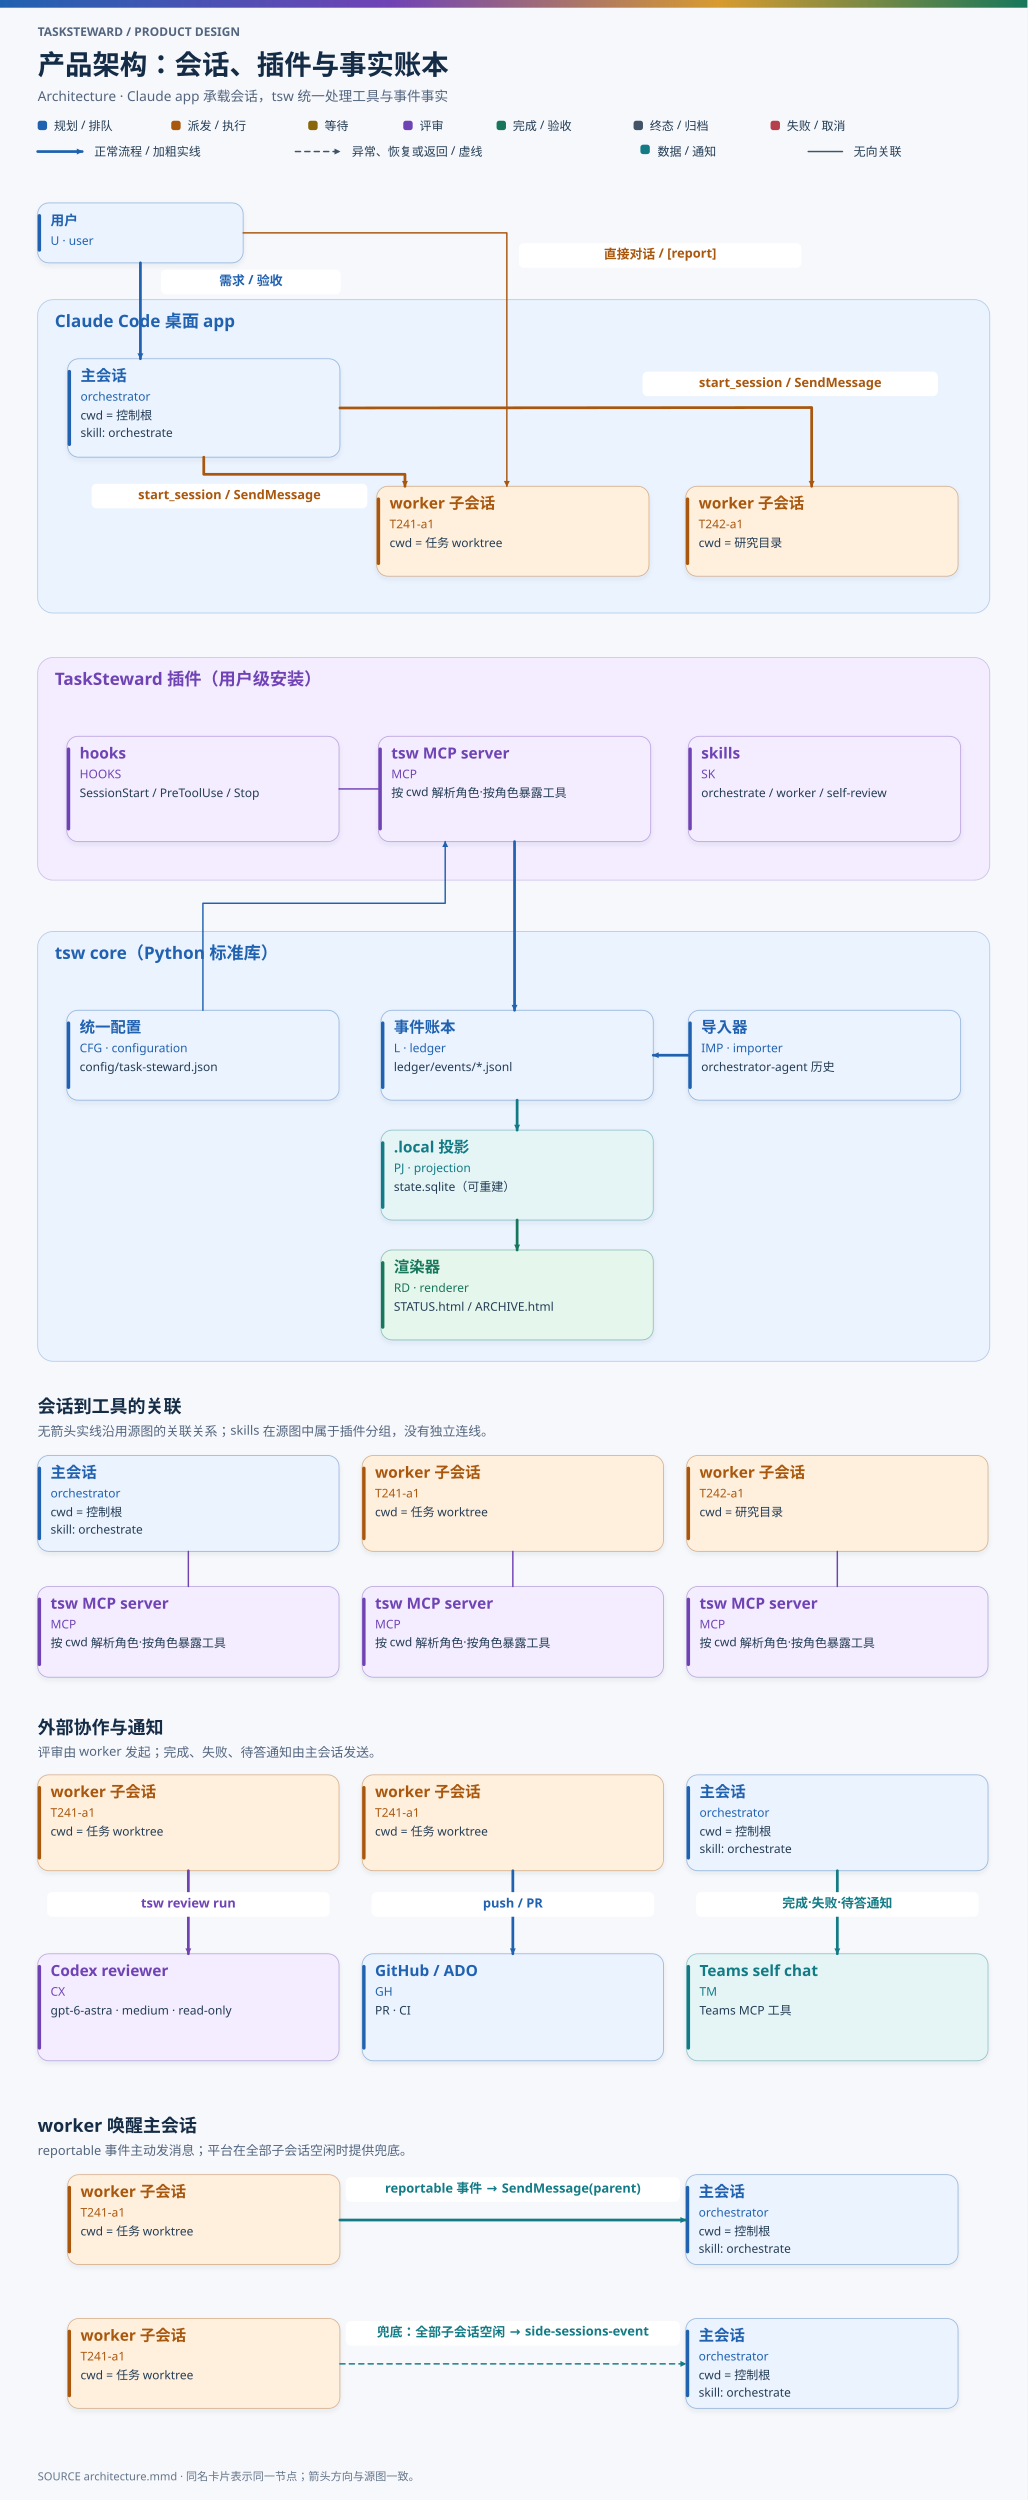
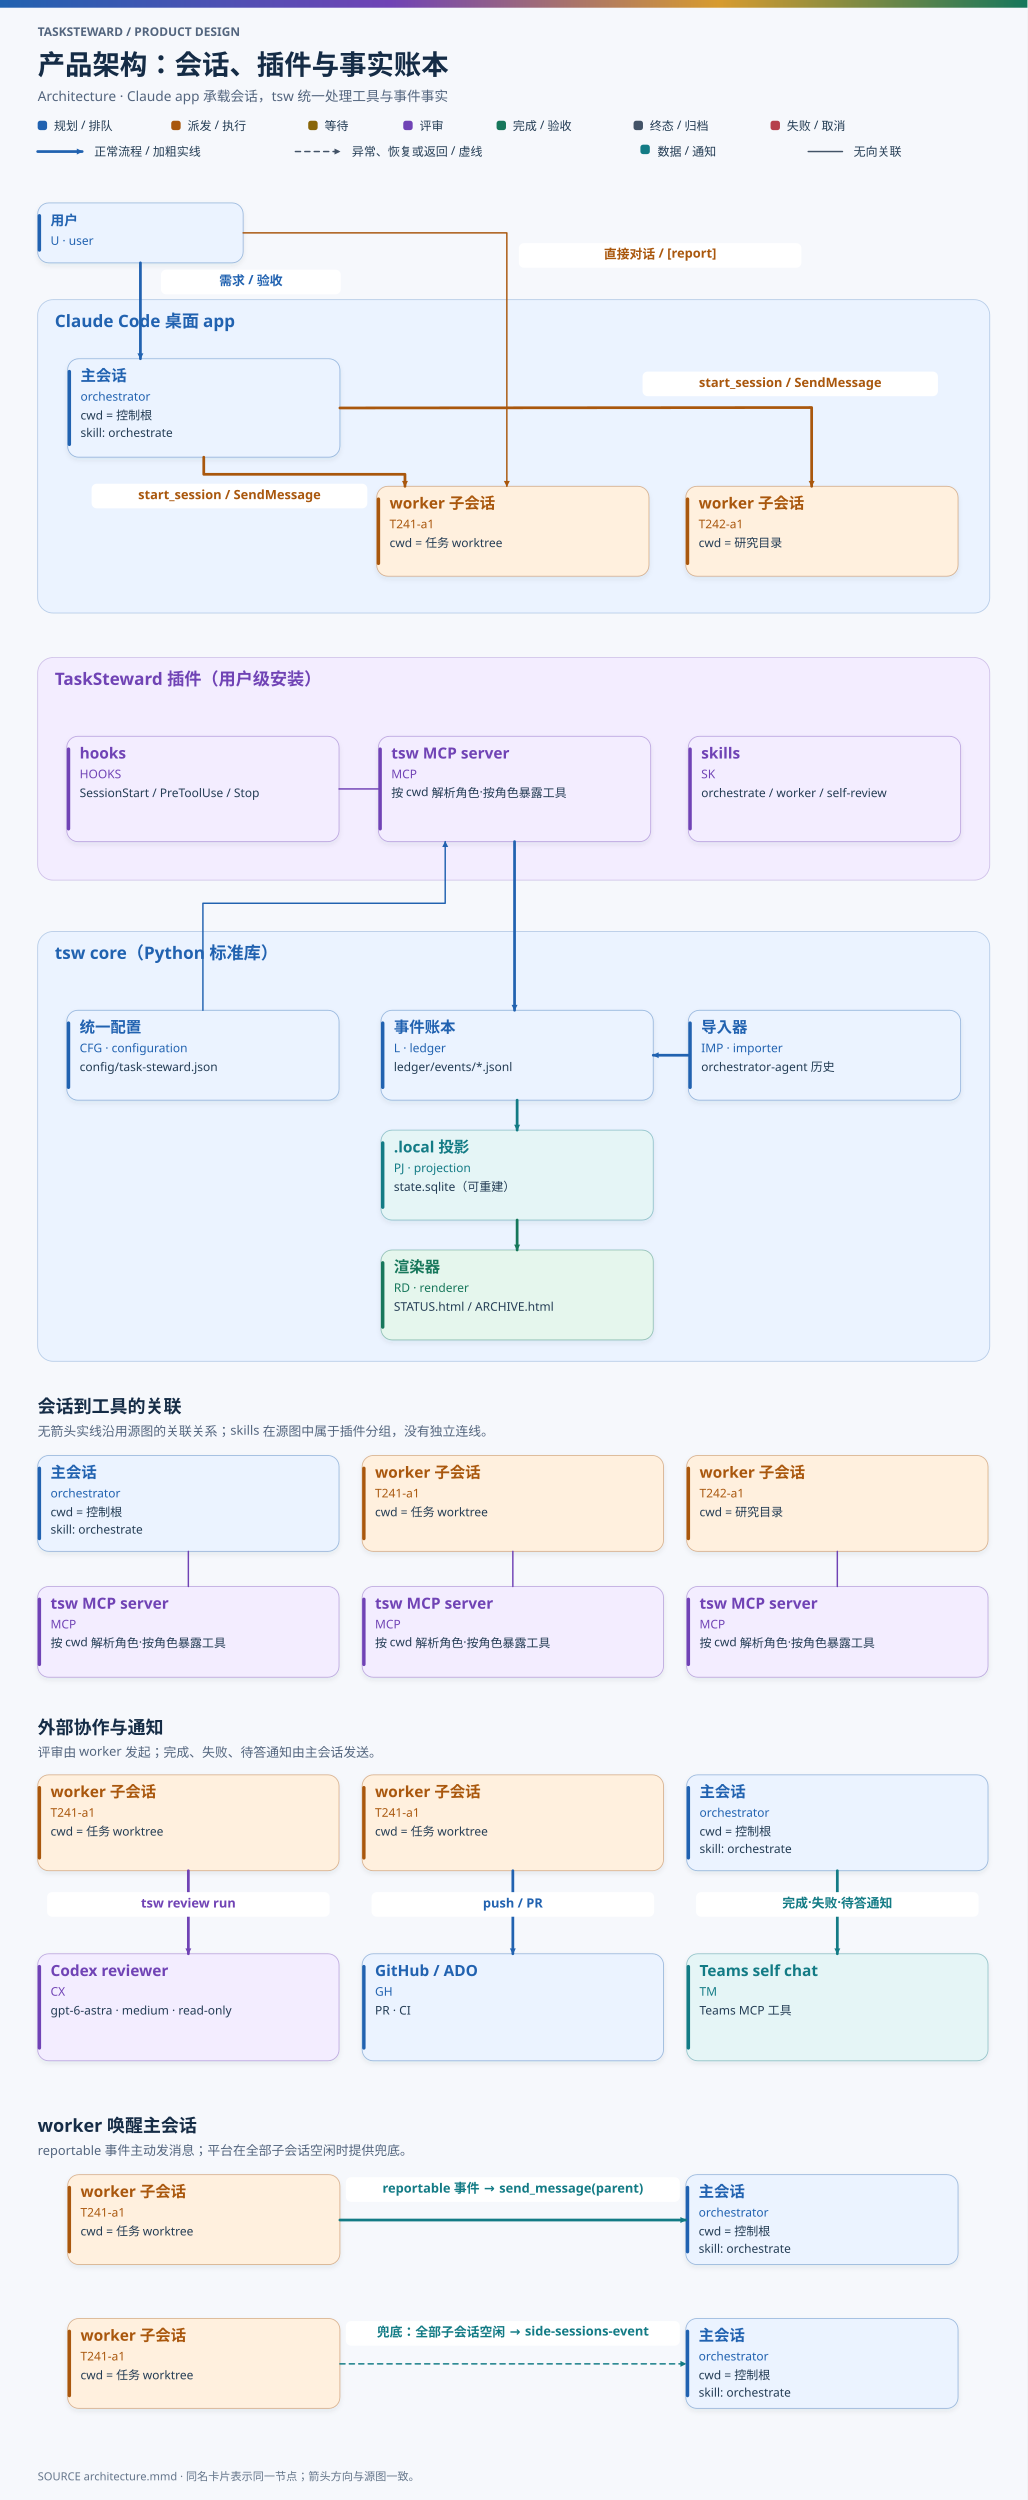
<svg xmlns="http://www.w3.org/2000/svg" width="1200" height="2920" viewBox="0 0 1200 2920" role="img" aria-labelledby="architecture-title" font-family="Segoe UI, Microsoft YaHei, sans-serif">
  <defs>
    <linearGradient id="architecture-header">
      <stop stop-color="#2162B0" />
      <stop offset=".38" stop-color="#7043B5" />
      <stop offset=".7" stop-color="#D79B2F" />
      <stop offset="1" stop-color="#17775B" />
    </linearGradient>
    <filter id="architecture-shadow" x="-10%" y="-20%" width="120%" height="150%">
      <feDropShadow dx="0" dy="3" stdDeviation="3" flood-color="#19334F" flood-opacity=".08" />
    </filter>
    <marker id="architecture-arrow-blue" viewBox="0 0 10 10" refX="9" refY="5" markerWidth="7" markerHeight="7" orient="auto-start-reverse" markerUnits="userSpaceOnUse">
      <path d="M 0 0 L 10 5 L 0 10 z" fill="#2162B0" />
    </marker>
    <marker id="architecture-arrow-orange" viewBox="0 0 10 10" refX="9" refY="5" markerWidth="7" markerHeight="7" orient="auto-start-reverse" markerUnits="userSpaceOnUse">
      <path d="M 0 0 L 10 5 L 0 10 z" fill="#A9570D" />
    </marker>
    <marker id="architecture-arrow-yellow" viewBox="0 0 10 10" refX="9" refY="5" markerWidth="7" markerHeight="7" orient="auto-start-reverse" markerUnits="userSpaceOnUse">
      <path d="M 0 0 L 10 5 L 0 10 z" fill="#896609" />
    </marker>
    <marker id="architecture-arrow-purple" viewBox="0 0 10 10" refX="9" refY="5" markerWidth="7" markerHeight="7" orient="auto-start-reverse" markerUnits="userSpaceOnUse">
      <path d="M 0 0 L 10 5 L 0 10 z" fill="#7043B5" />
    </marker>
    <marker id="architecture-arrow-green" viewBox="0 0 10 10" refX="9" refY="5" markerWidth="7" markerHeight="7" orient="auto-start-reverse" markerUnits="userSpaceOnUse">
      <path d="M 0 0 L 10 5 L 0 10 z" fill="#17775B" />
    </marker>
    <marker id="architecture-arrow-slate" viewBox="0 0 10 10" refX="9" refY="5" markerWidth="7" markerHeight="7" orient="auto-start-reverse" markerUnits="userSpaceOnUse">
      <path d="M 0 0 L 10 5 L 0 10 z" fill="#435367" />
    </marker>
    <marker id="architecture-arrow-red" viewBox="0 0 10 10" refX="9" refY="5" markerWidth="7" markerHeight="7" orient="auto-start-reverse" markerUnits="userSpaceOnUse">
      <path d="M 0 0 L 10 5 L 0 10 z" fill="#B63F4B" />
    </marker>
    <marker id="architecture-arrow-teal" viewBox="0 0 10 10" refX="9" refY="5" markerWidth="7" markerHeight="7" orient="auto-start-reverse" markerUnits="userSpaceOnUse">
      <path d="M 0 0 L 10 5 L 0 10 z" fill="#137B85" />
    </marker>
  </defs>
  <rect x="0" y="0" width="1200" height="2920" rx="0" fill="#F6F8FC" stroke="none" />
  <rect x="0" y="0" width="1200" height="9" rx="0" fill="url(#architecture-header)" stroke="none" />
  <text x="44" y="42" font-size="14" fill="#53657E" text-anchor="start" font-weight="600">TASKSTEWARD  /  PRODUCT DESIGN</text>
  <text x="44" y="87" font-size="32" fill="#152C46" text-anchor="start" font-weight="700">产品架构：会话、插件与事实账本</text>
  <text x="44" y="118" font-size="16" fill="#53657E" text-anchor="start" font-weight="400">Architecture  ·  Claude app 承载会话，tsw 统一处理工具与事件事实</text>
  <rect x="44" y="141" width="11" height="11" rx="3" fill="#2162B0" stroke="none" />
  <text x="63" y="152" font-size="14" fill="#233C54" text-anchor="start" font-weight="400">规划 / 排队</text>
  <rect x="200" y="141" width="11" height="11" rx="3" fill="#A9570D" stroke="none" />
  <text x="219" y="152" font-size="14" fill="#233C54" text-anchor="start" font-weight="400">派发 / 执行</text>
  <rect x="360" y="141" width="11" height="11" rx="3" fill="#896609" stroke="none" />
  <text x="379" y="152" font-size="14" fill="#233C54" text-anchor="start" font-weight="400">等待</text>
  <rect x="471" y="141" width="11" height="11" rx="3" fill="#7043B5" stroke="none" />
  <text x="490" y="152" font-size="14" fill="#233C54" text-anchor="start" font-weight="400">评审</text>
  <rect x="580" y="141" width="11" height="11" rx="3" fill="#17775B" stroke="none" />
  <text x="599" y="152" font-size="14" fill="#233C54" text-anchor="start" font-weight="400">完成 / 验收</text>
  <rect x="740" y="141" width="11" height="11" rx="3" fill="#435367" stroke="none" />
  <text x="759" y="152" font-size="14" fill="#233C54" text-anchor="start" font-weight="400">终态 / 归档</text>
  <rect x="900" y="141" width="11" height="11" rx="3" fill="#B63F4B" stroke="none" />
  <text x="919" y="152" font-size="14" fill="#233C54" text-anchor="start" font-weight="400">失败 / 取消</text>
  <path d="M 44,177 L 96,177" fill="none" stroke="#2162B0" stroke-width="3.2" stroke-linecap="round" stroke-linejoin="round" marker-end="url(#architecture-arrow-blue)" />
  <text x="110" y="182" font-size="14" fill="#233C54" text-anchor="start" font-weight="400">正常流程 / 加粗实线</text>
  <path d="M 345,177 L 397,177" fill="none" stroke="#435367" stroke-width="1.7" stroke-linecap="round" stroke-linejoin="round" stroke-dasharray="6 5" marker-end="url(#architecture-arrow-slate)" />
  <text x="411" y="182" font-size="14" fill="#233C54" text-anchor="start" font-weight="400">异常、恢复或返回 / 虚线</text>
  <rect x="748" y="169" width="11" height="11" rx="3" fill="#137B85" stroke="none" />
  <text x="768" y="182" font-size="14" fill="#233C54" text-anchor="start" font-weight="400">数据 / 通知</text>
  <path d="M 944,177 L 984,177" fill="none" stroke="#435367" stroke-width="1.7" stroke-linecap="round" stroke-linejoin="round" />
  <text x="997" y="182" font-size="14" fill="#233C54" text-anchor="start" font-weight="400">无向关联</text>
  <g data-node="U">
    <rect x="44" y="237" width="240" height="70" rx="13" fill="#EBF3FF" stroke="#2162B0" filter="url(#architecture-shadow)" stroke-opacity=".40" />
    <rect x="44" y="250" width="4" height="44" rx="2" fill="#2162B0" stroke="none" />
    <text x="59" y="263" font-size="16" fill="#2162B0" text-anchor="start" font-weight="650">用户</text>
    <text x="59" y="286.0" font-size="14" fill="#2162B0" text-anchor="start" font-weight="400">U · user</text>
  </g>
  <rect x="44" y="350" width="1112" height="366" rx="18" fill="#EBF3FF" stroke="#2162B0" stroke-opacity=".28" />
  <text x="64" y="382" font-size="20" fill="#2162B0" text-anchor="start" font-weight="700">Claude Code 桌面 app</text>
  <g data-node="O">
    <rect x="79" y="419" width="318" height="115" rx="13" fill="#EBF3FF" stroke="#2162B0" filter="url(#architecture-shadow)" stroke-opacity=".40" />
    <rect x="79" y="432" width="4" height="89" rx="2" fill="#2162B0" stroke="none" />
    <text x="94" y="445" font-size="18" fill="#2162B0" text-anchor="start" font-weight="650">主会话</text>
    <text x="94" y="468.0" font-size="14" fill="#2162B0" text-anchor="start" font-weight="400">orchestrator</text>
    <text x="94" y="490.0" font-size="14" fill="#233C54" text-anchor="start" font-weight="400">cwd = 控制根</text>
    <text x="94" y="510.3" font-size="14" fill="#233C54" text-anchor="start" font-weight="400">skill: orchestrate</text>
  </g>
  <g data-node="W1">
    <rect x="440" y="568" width="318" height="105" rx="13" fill="#FFF0DE" stroke="#A9570D" filter="url(#architecture-shadow)" stroke-opacity=".40" />
    <rect x="440" y="581" width="4" height="79" rx="2" fill="#A9570D" stroke="none" />
    <text x="455" y="594" font-size="18" fill="#A9570D" text-anchor="start" font-weight="650">worker 子会话</text>
    <text x="455" y="617.0" font-size="14" fill="#A9570D" text-anchor="start" font-weight="400">T241-a1</text>
    <text x="455" y="639.0" font-size="14" fill="#233C54" text-anchor="start" font-weight="400">cwd = 任务 worktree</text>
  </g>
  <g data-node="W2">
    <rect x="801" y="568" width="318" height="105" rx="13" fill="#FFF0DE" stroke="#A9570D" filter="url(#architecture-shadow)" stroke-opacity=".40" />
    <rect x="801" y="581" width="4" height="79" rx="2" fill="#A9570D" stroke="none" />
    <text x="816" y="594" font-size="18" fill="#A9570D" text-anchor="start" font-weight="650">worker 子会话</text>
    <text x="816" y="617.0" font-size="14" fill="#A9570D" text-anchor="start" font-weight="400">T242-a1</text>
    <text x="816" y="639.0" font-size="14" fill="#233C54" text-anchor="start" font-weight="400">cwd = 研究目录</text>
  </g>
  <g data-edge="0" data-source="U" data-target="O">
    <path d="M 164.0,307 L 164,419" fill="none" stroke="#2162B0" stroke-width="3.2" stroke-linecap="round" stroke-linejoin="round" marker-end="url(#architecture-arrow-blue)" />
    <rect x="188.0" y="315" width="210" height="28.75" rx="6" fill="#FFFFFF" stroke="none" />
    <text x="293" y="333.0" font-size="15" fill="#2162B0" text-anchor="middle" font-weight="600">需求 / 验收</text>
  </g>
  <g data-edge="1" data-source="U" data-target="W1">
    <path d="M 284,272.0 L 592,272 L 592,568" fill="none" stroke="#A9570D" stroke-width="1.7" stroke-linecap="round" stroke-linejoin="round" marker-end="url(#architecture-arrow-orange)" />
    <rect x="606.0" y="284" width="330" height="28.75" rx="6" fill="#FFFFFF" stroke="none" />
    <text x="771" y="302.0" font-size="15" fill="#A9570D" text-anchor="middle" font-weight="600">直接对话 / [report]</text>
  </g>
  <g data-edge="2" data-source="O" data-target="W1">
    <path d="M 238.0,534 L 238,554 L 473,554 L 473,568" fill="none" stroke="#A9570D" stroke-width="3.2" stroke-linecap="round" stroke-linejoin="round" marker-end="url(#architecture-arrow-orange)" />
    <rect x="107.0" y="565" width="322" height="28.75" rx="6" fill="#FFFFFF" stroke="none" />
    <text x="268" y="583.0" font-size="15" fill="#A9570D" text-anchor="middle" font-weight="600">start_session / SendMessage</text>
  </g>
  <g data-edge="3" data-source="O" data-target="W2">
    <path d="M 397,476.5 L 948,476 L 948,568" fill="none" stroke="#A9570D" stroke-width="3.2" stroke-linecap="round" stroke-linejoin="round" marker-end="url(#architecture-arrow-orange)" />
    <rect x="750.5" y="434" width="345" height="28.75" rx="6" fill="#FFFFFF" stroke="none" />
    <text x="923" y="452.0" font-size="15" fill="#A9570D" text-anchor="middle" font-weight="600">start_session / SendMessage</text>
  </g>
  <rect x="44" y="768" width="1112" height="260" rx="18" fill="#F3EDFF" stroke="#7043B5" stroke-opacity=".28" />
  <text x="64" y="800" font-size="20" fill="#7043B5" text-anchor="start" font-weight="700">TaskSteward 插件（用户级安装）</text>
  <g data-node="HOOKS">
    <rect x="78" y="860" width="318" height="123" rx="13" fill="#F3EDFF" stroke="#7043B5" filter="url(#architecture-shadow)" stroke-opacity=".40" />
    <rect x="78" y="873" width="4" height="97" rx="2" fill="#7043B5" stroke="none" />
    <text x="93" y="886" font-size="18" fill="#7043B5" text-anchor="start" font-weight="650">hooks</text>
    <text x="93" y="909.0" font-size="14" fill="#7043B5" text-anchor="start" font-weight="400">HOOKS</text>
    <text x="93" y="931.0" font-size="14" fill="#233C54" text-anchor="start" font-weight="400">SessionStart / PreToolUse / Stop</text>
  </g>
  <g data-node="MCP">
    <rect x="442" y="860" width="318" height="123" rx="13" fill="#F3EDFF" stroke="#7043B5" filter="url(#architecture-shadow)" stroke-opacity=".40" />
    <rect x="442" y="873" width="4" height="97" rx="2" fill="#7043B5" stroke="none" />
    <text x="457" y="886" font-size="18" fill="#7043B5" text-anchor="start" font-weight="650">tsw MCP server</text>
    <text x="457" y="909.0" font-size="14" fill="#7043B5" text-anchor="start" font-weight="400">MCP</text>
    <text x="457" y="931.0" font-size="14" fill="#233C54" text-anchor="start" font-weight="400">按 cwd 解析角色·按角色暴露工具</text>
  </g>
  <g data-node="SK">
    <rect x="804" y="860" width="318" height="123" rx="13" fill="#F3EDFF" stroke="#7043B5" filter="url(#architecture-shadow)" stroke-opacity=".40" />
    <rect x="804" y="873" width="4" height="97" rx="2" fill="#7043B5" stroke="none" />
    <text x="819" y="886" font-size="18" fill="#7043B5" text-anchor="start" font-weight="650">skills</text>
    <text x="819" y="909.0" font-size="14" fill="#7043B5" text-anchor="start" font-weight="400">SK</text>
    <text x="819" y="931.0" font-size="14" fill="#233C54" text-anchor="start" font-weight="400">orchestrate / worker / self-review</text>
  </g>
  <g data-edge="9" data-source="HOOKS" data-target="MCP">
    <path d="M 396,921.5 L 442,921.5" fill="none" stroke="#7043B5" stroke-width="1.7" stroke-linecap="round" stroke-linejoin="round" />
  </g>
  <rect x="44" y="1088" width="1112" height="502" rx="18" fill="#EBF3FF" stroke="#2162B0" stroke-opacity=".28" />
  <text x="64" y="1120" font-size="20" fill="#2162B0" text-anchor="start" font-weight="700">tsw core（Python 标准库）</text>
  <g data-node="L">
    <rect x="445" y="1180" width="318" height="105" rx="13" fill="#EBF3FF" stroke="#2162B0" filter="url(#architecture-shadow)" stroke-opacity=".40" />
    <rect x="445" y="1193" width="4" height="79" rx="2" fill="#2162B0" stroke="none" />
    <text x="460" y="1206" font-size="18" fill="#2162B0" text-anchor="start" font-weight="650">事件账本</text>
    <text x="460" y="1229.0" font-size="14" fill="#2162B0" text-anchor="start" font-weight="400">L · ledger</text>
    <text x="460" y="1251.0" font-size="14" fill="#233C54" text-anchor="start" font-weight="400">ledger/events/*.jsonl</text>
  </g>
  <g data-node="PJ">
    <rect x="445" y="1320" width="318" height="105" rx="13" fill="#E5F5F6" stroke="#137B85" filter="url(#architecture-shadow)" stroke-opacity=".40" />
    <rect x="445" y="1333" width="4" height="79" rx="2" fill="#137B85" stroke="none" />
    <text x="460" y="1346" font-size="18" fill="#137B85" text-anchor="start" font-weight="650">.local 投影</text>
    <text x="460" y="1369.0" font-size="14" fill="#137B85" text-anchor="start" font-weight="400">PJ · projection</text>
    <text x="460" y="1391.0" font-size="14" fill="#233C54" text-anchor="start" font-weight="400">state.sqlite（可重建）</text>
  </g>
  <g data-node="RD">
    <rect x="445" y="1460" width="318" height="105" rx="13" fill="#E5F6ED" stroke="#17775B" filter="url(#architecture-shadow)" stroke-opacity=".40" />
    <rect x="445" y="1473" width="4" height="79" rx="2" fill="#17775B" stroke="none" />
    <text x="460" y="1486" font-size="18" fill="#17775B" text-anchor="start" font-weight="650">渲染器</text>
    <text x="460" y="1509.0" font-size="14" fill="#17775B" text-anchor="start" font-weight="400">RD · renderer</text>
    <text x="460" y="1531.0" font-size="14" fill="#233C54" text-anchor="start" font-weight="400">STATUS.html / ARCHIVE.html</text>
  </g>
  <g data-node="CFG">
    <rect x="78" y="1180" width="318" height="105" rx="13" fill="#EBF3FF" stroke="#2162B0" filter="url(#architecture-shadow)" stroke-opacity=".40" />
    <rect x="78" y="1193" width="4" height="79" rx="2" fill="#2162B0" stroke="none" />
    <text x="93" y="1206" font-size="18" fill="#2162B0" text-anchor="start" font-weight="650">统一配置</text>
    <text x="93" y="1229.0" font-size="14" fill="#2162B0" text-anchor="start" font-weight="400">CFG · configuration</text>
    <text x="93" y="1251.0" font-size="14" fill="#233C54" text-anchor="start" font-weight="400">config/task-steward.json</text>
  </g>
  <g data-node="IMP">
    <rect x="804" y="1180" width="318" height="105" rx="13" fill="#EBF3FF" stroke="#2162B0" filter="url(#architecture-shadow)" stroke-opacity=".40" />
    <rect x="804" y="1193" width="4" height="79" rx="2" fill="#2162B0" stroke="none" />
    <text x="819" y="1206" font-size="18" fill="#2162B0" text-anchor="start" font-weight="650">导入器</text>
    <text x="819" y="1229.0" font-size="14" fill="#2162B0" text-anchor="start" font-weight="400">IMP · importer</text>
    <text x="819" y="1251.0" font-size="14" fill="#233C54" text-anchor="start" font-weight="400">orchestrator-agent 历史</text>
  </g>
  <g data-edge="10" data-source="MCP" data-target="L">
    <path d="M 601.0,983 L 601,1180" fill="none" stroke="#2162B0" stroke-width="3.2" stroke-linecap="round" stroke-linejoin="round" marker-end="url(#architecture-arrow-blue)" />
  </g>
  <g data-edge="11" data-source="L" data-target="PJ">
    <path d="M 604.0,1285 L 604.0,1320" fill="none" stroke="#137B85" stroke-width="3.2" stroke-linecap="round" stroke-linejoin="round" marker-end="url(#architecture-arrow-teal)" />
  </g>
  <g data-edge="12" data-source="PJ" data-target="RD">
    <path d="M 604.0,1425 L 604.0,1460" fill="none" stroke="#17775B" stroke-width="3.2" stroke-linecap="round" stroke-linejoin="round" marker-end="url(#architecture-arrow-green)" />
  </g>
  <g data-edge="13" data-source="CFG" data-target="MCP">
    <path d="M 237.0,1180 L 237,1055 L 520,1055 L 520,983" fill="none" stroke="#2162B0" stroke-width="1.7" stroke-linecap="round" stroke-linejoin="round" marker-end="url(#architecture-arrow-blue)" />
  </g>
  <g data-edge="14" data-source="IMP" data-target="L">
    <path d="M 804,1232.5 L 763,1232.5" fill="none" stroke="#2162B0" stroke-width="3.2" stroke-linecap="round" stroke-linejoin="round" marker-end="url(#architecture-arrow-blue)" />
  </g>
  <text x="44" y="1650" font-size="21" fill="#152C46" text-anchor="start" font-weight="700">会话到工具的关联</text>
  <text x="44" y="1677" font-size="15" fill="#53657E" text-anchor="start" font-weight="400">无箭头实线沿用源图的关联关系；skills 在源图中属于插件分组，没有独立连线。</text>
  <g data-node="O">
    <rect x="44" y="1700" width="352" height="112" rx="13" fill="#EBF3FF" stroke="#2162B0" filter="url(#architecture-shadow)" stroke-opacity=".40" />
    <rect x="44" y="1713" width="4" height="86" rx="2" fill="#2162B0" stroke="none" />
    <text x="59" y="1726" font-size="18" fill="#2162B0" text-anchor="start" font-weight="650">主会话</text>
    <text x="59" y="1749.0" font-size="14" fill="#2162B0" text-anchor="start" font-weight="400">orchestrator</text>
    <text x="59" y="1771.0" font-size="14" fill="#233C54" text-anchor="start" font-weight="400">cwd = 控制根</text>
    <text x="59" y="1791.3" font-size="14" fill="#233C54" text-anchor="start" font-weight="400">skill: orchestrate</text>
  </g>
  <g data-node="MCP">
    <rect x="44" y="1853" width="352" height="106" rx="13" fill="#F3EDFF" stroke="#7043B5" filter="url(#architecture-shadow)" stroke-opacity=".40" />
    <rect x="44" y="1866" width="4" height="80" rx="2" fill="#7043B5" stroke="none" />
    <text x="59" y="1879" font-size="18" fill="#7043B5" text-anchor="start" font-weight="650">tsw MCP server</text>
    <text x="59" y="1902.0" font-size="14" fill="#7043B5" text-anchor="start" font-weight="400">MCP</text>
    <text x="59" y="1924.0" font-size="14" fill="#233C54" text-anchor="start" font-weight="400">按 cwd 解析角色·按角色暴露工具</text>
  </g>
  <g data-edge="6" data-source="O" data-target="MCP">
    <path d="M 220,1812 L 220,1853" fill="none" stroke="#7043B5" stroke-width="1.7" stroke-linecap="round" stroke-linejoin="round" />
  </g>
  <g data-node="W1">
    <rect x="423" y="1700" width="352" height="112" rx="13" fill="#FFF0DE" stroke="#A9570D" filter="url(#architecture-shadow)" stroke-opacity=".40" />
    <rect x="423" y="1713" width="4" height="86" rx="2" fill="#A9570D" stroke="none" />
    <text x="438" y="1726" font-size="18" fill="#A9570D" text-anchor="start" font-weight="650">worker 子会话</text>
    <text x="438" y="1749.0" font-size="14" fill="#A9570D" text-anchor="start" font-weight="400">T241-a1</text>
    <text x="438" y="1771.0" font-size="14" fill="#233C54" text-anchor="start" font-weight="400">cwd = 任务 worktree</text>
  </g>
  <g data-node="MCP">
    <rect x="423" y="1853" width="352" height="106" rx="13" fill="#F3EDFF" stroke="#7043B5" filter="url(#architecture-shadow)" stroke-opacity=".40" />
    <rect x="423" y="1866" width="4" height="80" rx="2" fill="#7043B5" stroke="none" />
    <text x="438" y="1879" font-size="18" fill="#7043B5" text-anchor="start" font-weight="650">tsw MCP server</text>
    <text x="438" y="1902.0" font-size="14" fill="#7043B5" text-anchor="start" font-weight="400">MCP</text>
    <text x="438" y="1924.0" font-size="14" fill="#233C54" text-anchor="start" font-weight="400">按 cwd 解析角色·按角色暴露工具</text>
  </g>
  <g data-edge="7" data-source="W1" data-target="MCP">
    <path d="M 599,1812 L 599,1853" fill="none" stroke="#7043B5" stroke-width="1.7" stroke-linecap="round" stroke-linejoin="round" />
  </g>
  <g data-node="W2">
    <rect x="802" y="1700" width="352" height="112" rx="13" fill="#FFF0DE" stroke="#A9570D" filter="url(#architecture-shadow)" stroke-opacity=".40" />
    <rect x="802" y="1713" width="4" height="86" rx="2" fill="#A9570D" stroke="none" />
    <text x="817" y="1726" font-size="18" fill="#A9570D" text-anchor="start" font-weight="650">worker 子会话</text>
    <text x="817" y="1749.0" font-size="14" fill="#A9570D" text-anchor="start" font-weight="400">T242-a1</text>
    <text x="817" y="1771.0" font-size="14" fill="#233C54" text-anchor="start" font-weight="400">cwd = 研究目录</text>
  </g>
  <g data-node="MCP">
    <rect x="802" y="1853" width="352" height="106" rx="13" fill="#F3EDFF" stroke="#7043B5" filter="url(#architecture-shadow)" stroke-opacity=".40" />
    <rect x="802" y="1866" width="4" height="80" rx="2" fill="#7043B5" stroke="none" />
    <text x="817" y="1879" font-size="18" fill="#7043B5" text-anchor="start" font-weight="650">tsw MCP server</text>
    <text x="817" y="1902.0" font-size="14" fill="#7043B5" text-anchor="start" font-weight="400">MCP</text>
    <text x="817" y="1924.0" font-size="14" fill="#233C54" text-anchor="start" font-weight="400">按 cwd 解析角色·按角色暴露工具</text>
  </g>
  <g data-edge="8" data-source="W2" data-target="MCP">
    <path d="M 978,1812 L 978,1853" fill="none" stroke="#7043B5" stroke-width="1.7" stroke-linecap="round" stroke-linejoin="round" />
  </g>
  <text x="44" y="2025" font-size="21" fill="#152C46" text-anchor="start" font-weight="700">外部协作与通知</text>
  <text x="44" y="2052" font-size="15" fill="#53657E" text-anchor="start" font-weight="400">评审由 worker 发起；完成、失败、待答通知由主会话发送。</text>
  <g data-node="W1">
    <rect x="44" y="2073" width="352" height="112" rx="13" fill="#FFF0DE" stroke="#A9570D" filter="url(#architecture-shadow)" stroke-opacity=".40" />
    <rect x="44" y="2086" width="4" height="86" rx="2" fill="#A9570D" stroke="none" />
    <text x="59" y="2099" font-size="18" fill="#A9570D" text-anchor="start" font-weight="650">worker 子会话</text>
    <text x="59" y="2122.0" font-size="14" fill="#A9570D" text-anchor="start" font-weight="400">T241-a1</text>
    <text x="59" y="2144.0" font-size="14" fill="#233C54" text-anchor="start" font-weight="400">cwd = 任务 worktree</text>
  </g>
  <g data-node="CX">
    <rect x="44" y="2282" width="352" height="125" rx="13" fill="#F3EDFF" stroke="#7043B5" filter="url(#architecture-shadow)" stroke-opacity=".40" />
    <rect x="44" y="2295" width="4" height="99" rx="2" fill="#7043B5" stroke="none" />
    <text x="59" y="2308" font-size="18" fill="#7043B5" text-anchor="start" font-weight="650">Codex reviewer</text>
    <text x="59" y="2331.0" font-size="14" fill="#7043B5" text-anchor="start" font-weight="400">CX</text>
    <text x="59" y="2353.0" font-size="14" fill="#233C54" text-anchor="start" font-weight="400">gpt-6-astra · medium · read-only</text>
  </g>
  <g data-edge="15" data-source="W1" data-target="CX">
    <path d="M 220,2185 L 220,2282" fill="none" stroke="#7043B5" stroke-width="3.2" stroke-linecap="round" stroke-linejoin="round" marker-end="url(#architecture-arrow-purple)" />
    <rect x="55.0" y="2210" width="330" height="28.75" rx="6" fill="#FFFFFF" stroke="none" />
    <text x="220" y="2228.0" font-size="15" fill="#7043B5" text-anchor="middle" font-weight="600">tsw review run</text>
  </g>
  <g data-node="W1">
    <rect x="423" y="2073" width="352" height="112" rx="13" fill="#FFF0DE" stroke="#A9570D" filter="url(#architecture-shadow)" stroke-opacity=".40" />
    <rect x="423" y="2086" width="4" height="86" rx="2" fill="#A9570D" stroke="none" />
    <text x="438" y="2099" font-size="18" fill="#A9570D" text-anchor="start" font-weight="650">worker 子会话</text>
    <text x="438" y="2122.0" font-size="14" fill="#A9570D" text-anchor="start" font-weight="400">T241-a1</text>
    <text x="438" y="2144.0" font-size="14" fill="#233C54" text-anchor="start" font-weight="400">cwd = 任务 worktree</text>
  </g>
  <g data-node="GH">
    <rect x="423" y="2282" width="352" height="125" rx="13" fill="#EBF3FF" stroke="#2162B0" filter="url(#architecture-shadow)" stroke-opacity=".40" />
    <rect x="423" y="2295" width="4" height="99" rx="2" fill="#2162B0" stroke="none" />
    <text x="438" y="2308" font-size="18" fill="#2162B0" text-anchor="start" font-weight="650">GitHub / ADO</text>
    <text x="438" y="2331.0" font-size="14" fill="#2162B0" text-anchor="start" font-weight="400">GH</text>
    <text x="438" y="2353.0" font-size="14" fill="#233C54" text-anchor="start" font-weight="400">PR · CI</text>
  </g>
  <g data-edge="16" data-source="W1" data-target="GH">
    <path d="M 599,2185 L 599,2282" fill="none" stroke="#2162B0" stroke-width="3.2" stroke-linecap="round" stroke-linejoin="round" marker-end="url(#architecture-arrow-blue)" />
    <rect x="434.0" y="2210" width="330" height="28.75" rx="6" fill="#FFFFFF" stroke="none" />
    <text x="599" y="2228.0" font-size="15" fill="#2162B0" text-anchor="middle" font-weight="600">push / PR</text>
  </g>
  <g data-node="O">
    <rect x="802" y="2073" width="352" height="112" rx="13" fill="#EBF3FF" stroke="#2162B0" filter="url(#architecture-shadow)" stroke-opacity=".40" />
    <rect x="802" y="2086" width="4" height="86" rx="2" fill="#2162B0" stroke="none" />
    <text x="817" y="2099" font-size="18" fill="#2162B0" text-anchor="start" font-weight="650">主会话</text>
    <text x="817" y="2122.0" font-size="14" fill="#2162B0" text-anchor="start" font-weight="400">orchestrator</text>
    <text x="817" y="2144.0" font-size="14" fill="#233C54" text-anchor="start" font-weight="400">cwd = 控制根</text>
    <text x="817" y="2164.3" font-size="14" fill="#233C54" text-anchor="start" font-weight="400">skill: orchestrate</text>
  </g>
  <g data-node="TM">
    <rect x="802" y="2282" width="352" height="125" rx="13" fill="#E5F5F6" stroke="#137B85" filter="url(#architecture-shadow)" stroke-opacity=".40" />
    <rect x="802" y="2295" width="4" height="99" rx="2" fill="#137B85" stroke="none" />
    <text x="817" y="2308" font-size="18" fill="#137B85" text-anchor="start" font-weight="650">Teams self chat</text>
    <text x="817" y="2331.0" font-size="14" fill="#137B85" text-anchor="start" font-weight="400">TM</text>
    <text x="817" y="2353.0" font-size="14" fill="#233C54" text-anchor="start" font-weight="400">Teams MCP 工具</text>
  </g>
  <g data-edge="17" data-source="O" data-target="TM">
    <path d="M 978,2185 L 978,2282" fill="none" stroke="#137B85" stroke-width="3.2" stroke-linecap="round" stroke-linejoin="round" marker-end="url(#architecture-arrow-teal)" />
    <rect x="813.0" y="2210" width="330" height="28.75" rx="6" fill="#FFFFFF" stroke="none" />
    <text x="978" y="2228.0" font-size="15" fill="#137B85" text-anchor="middle" font-weight="600">完成·失败·待答通知</text>
  </g>
  <text x="44" y="2490" font-size="21" fill="#152C46" text-anchor="start" font-weight="700">worker 唤醒主会话</text>
  <text x="44" y="2517" font-size="15" fill="#53657E" text-anchor="start" font-weight="400">reportable 事件主动发消息；平台在全部子会话空闲时提供兜底。</text>
  <g data-node="W1">
    <rect x="79" y="2540" width="318" height="105" rx="13" fill="#FFF0DE" stroke="#A9570D" filter="url(#architecture-shadow)" stroke-opacity=".40" />
    <rect x="79" y="2553" width="4" height="79" rx="2" fill="#A9570D" stroke="none" />
    <text x="94" y="2566" font-size="18" fill="#A9570D" text-anchor="start" font-weight="650">worker 子会话</text>
    <text x="94" y="2589.0" font-size="14" fill="#A9570D" text-anchor="start" font-weight="400">T241-a1</text>
    <text x="94" y="2611.0" font-size="14" fill="#233C54" text-anchor="start" font-weight="400">cwd = 任务 worktree</text>
  </g>
  <g data-node="O">
    <rect x="801" y="2540" width="318" height="105" rx="13" fill="#EBF3FF" stroke="#2162B0" filter="url(#architecture-shadow)" stroke-opacity=".40" />
    <rect x="801" y="2553" width="4" height="79" rx="2" fill="#2162B0" stroke="none" />
    <text x="816" y="2566" font-size="18" fill="#2162B0" text-anchor="start" font-weight="650">主会话</text>
    <text x="816" y="2589.0" font-size="14" fill="#2162B0" text-anchor="start" font-weight="400">orchestrator</text>
    <text x="816" y="2611.0" font-size="14" fill="#233C54" text-anchor="start" font-weight="400">cwd = 控制根</text>
    <text x="816" y="2631.3" font-size="14" fill="#233C54" text-anchor="start" font-weight="400">skill: orchestrate</text>
  </g>
  <g data-edge="4" data-source="W1" data-target="O">
    <path d="M 397,2593 L 801,2593" fill="none" stroke="#137B85" stroke-width="3.2" stroke-linecap="round" stroke-linejoin="round" marker-end="url(#architecture-arrow-teal)" />
    <rect x="404.0" y="2543" width="390" height="28.75" rx="6" fill="#FFFFFF" stroke="none" />
-     <text x="599" y="2561.0" font-size="15" fill="#137B85" text-anchor="middle" font-weight="600">reportable 事件 → SendMessage(parent)</text>
+     <text x="599" y="2561.0" font-size="15" fill="#137B85" text-anchor="middle" font-weight="600">reportable 事件 → send_message(parent)</text>
  </g>
  <g data-node="W1">
    <rect x="79" y="2708" width="318" height="105" rx="13" fill="#FFF0DE" stroke="#A9570D" filter="url(#architecture-shadow)" stroke-opacity=".40" />
    <rect x="79" y="2721" width="4" height="79" rx="2" fill="#A9570D" stroke="none" />
    <text x="94" y="2734" font-size="18" fill="#A9570D" text-anchor="start" font-weight="650">worker 子会话</text>
    <text x="94" y="2757.0" font-size="14" fill="#A9570D" text-anchor="start" font-weight="400">T241-a1</text>
    <text x="94" y="2779.0" font-size="14" fill="#233C54" text-anchor="start" font-weight="400">cwd = 任务 worktree</text>
  </g>
  <g data-node="O">
    <rect x="801" y="2708" width="318" height="105" rx="13" fill="#EBF3FF" stroke="#2162B0" filter="url(#architecture-shadow)" stroke-opacity=".40" />
    <rect x="801" y="2721" width="4" height="79" rx="2" fill="#2162B0" stroke="none" />
    <text x="816" y="2734" font-size="18" fill="#2162B0" text-anchor="start" font-weight="650">主会话</text>
    <text x="816" y="2757.0" font-size="14" fill="#2162B0" text-anchor="start" font-weight="400">orchestrator</text>
    <text x="816" y="2779.0" font-size="14" fill="#233C54" text-anchor="start" font-weight="400">cwd = 控制根</text>
    <text x="816" y="2799.3" font-size="14" fill="#233C54" text-anchor="start" font-weight="400">skill: orchestrate</text>
  </g>
  <g data-edge="5" data-source="W1" data-target="O">
    <path d="M 397,2761 L 801,2761" fill="none" stroke="#137B85" stroke-width="1.7" stroke-linecap="round" stroke-linejoin="round" stroke-dasharray="6 5" marker-end="url(#architecture-arrow-teal)" />
    <rect x="404.0" y="2711" width="390" height="28.75" rx="6" fill="#FFFFFF" stroke="none" />
    <text x="599" y="2729.0" font-size="15" fill="#137B85" text-anchor="middle" font-weight="600">兜底：全部子会话空闲 → side-sessions-event</text>
  </g>
  <text x="44" y="2897" font-size="13" fill="#64758A" text-anchor="start" font-weight="400">SOURCE  architecture.mmd   ·   同名卡片表示同一节点；箭头方向与源图一致。</text>
</svg>
